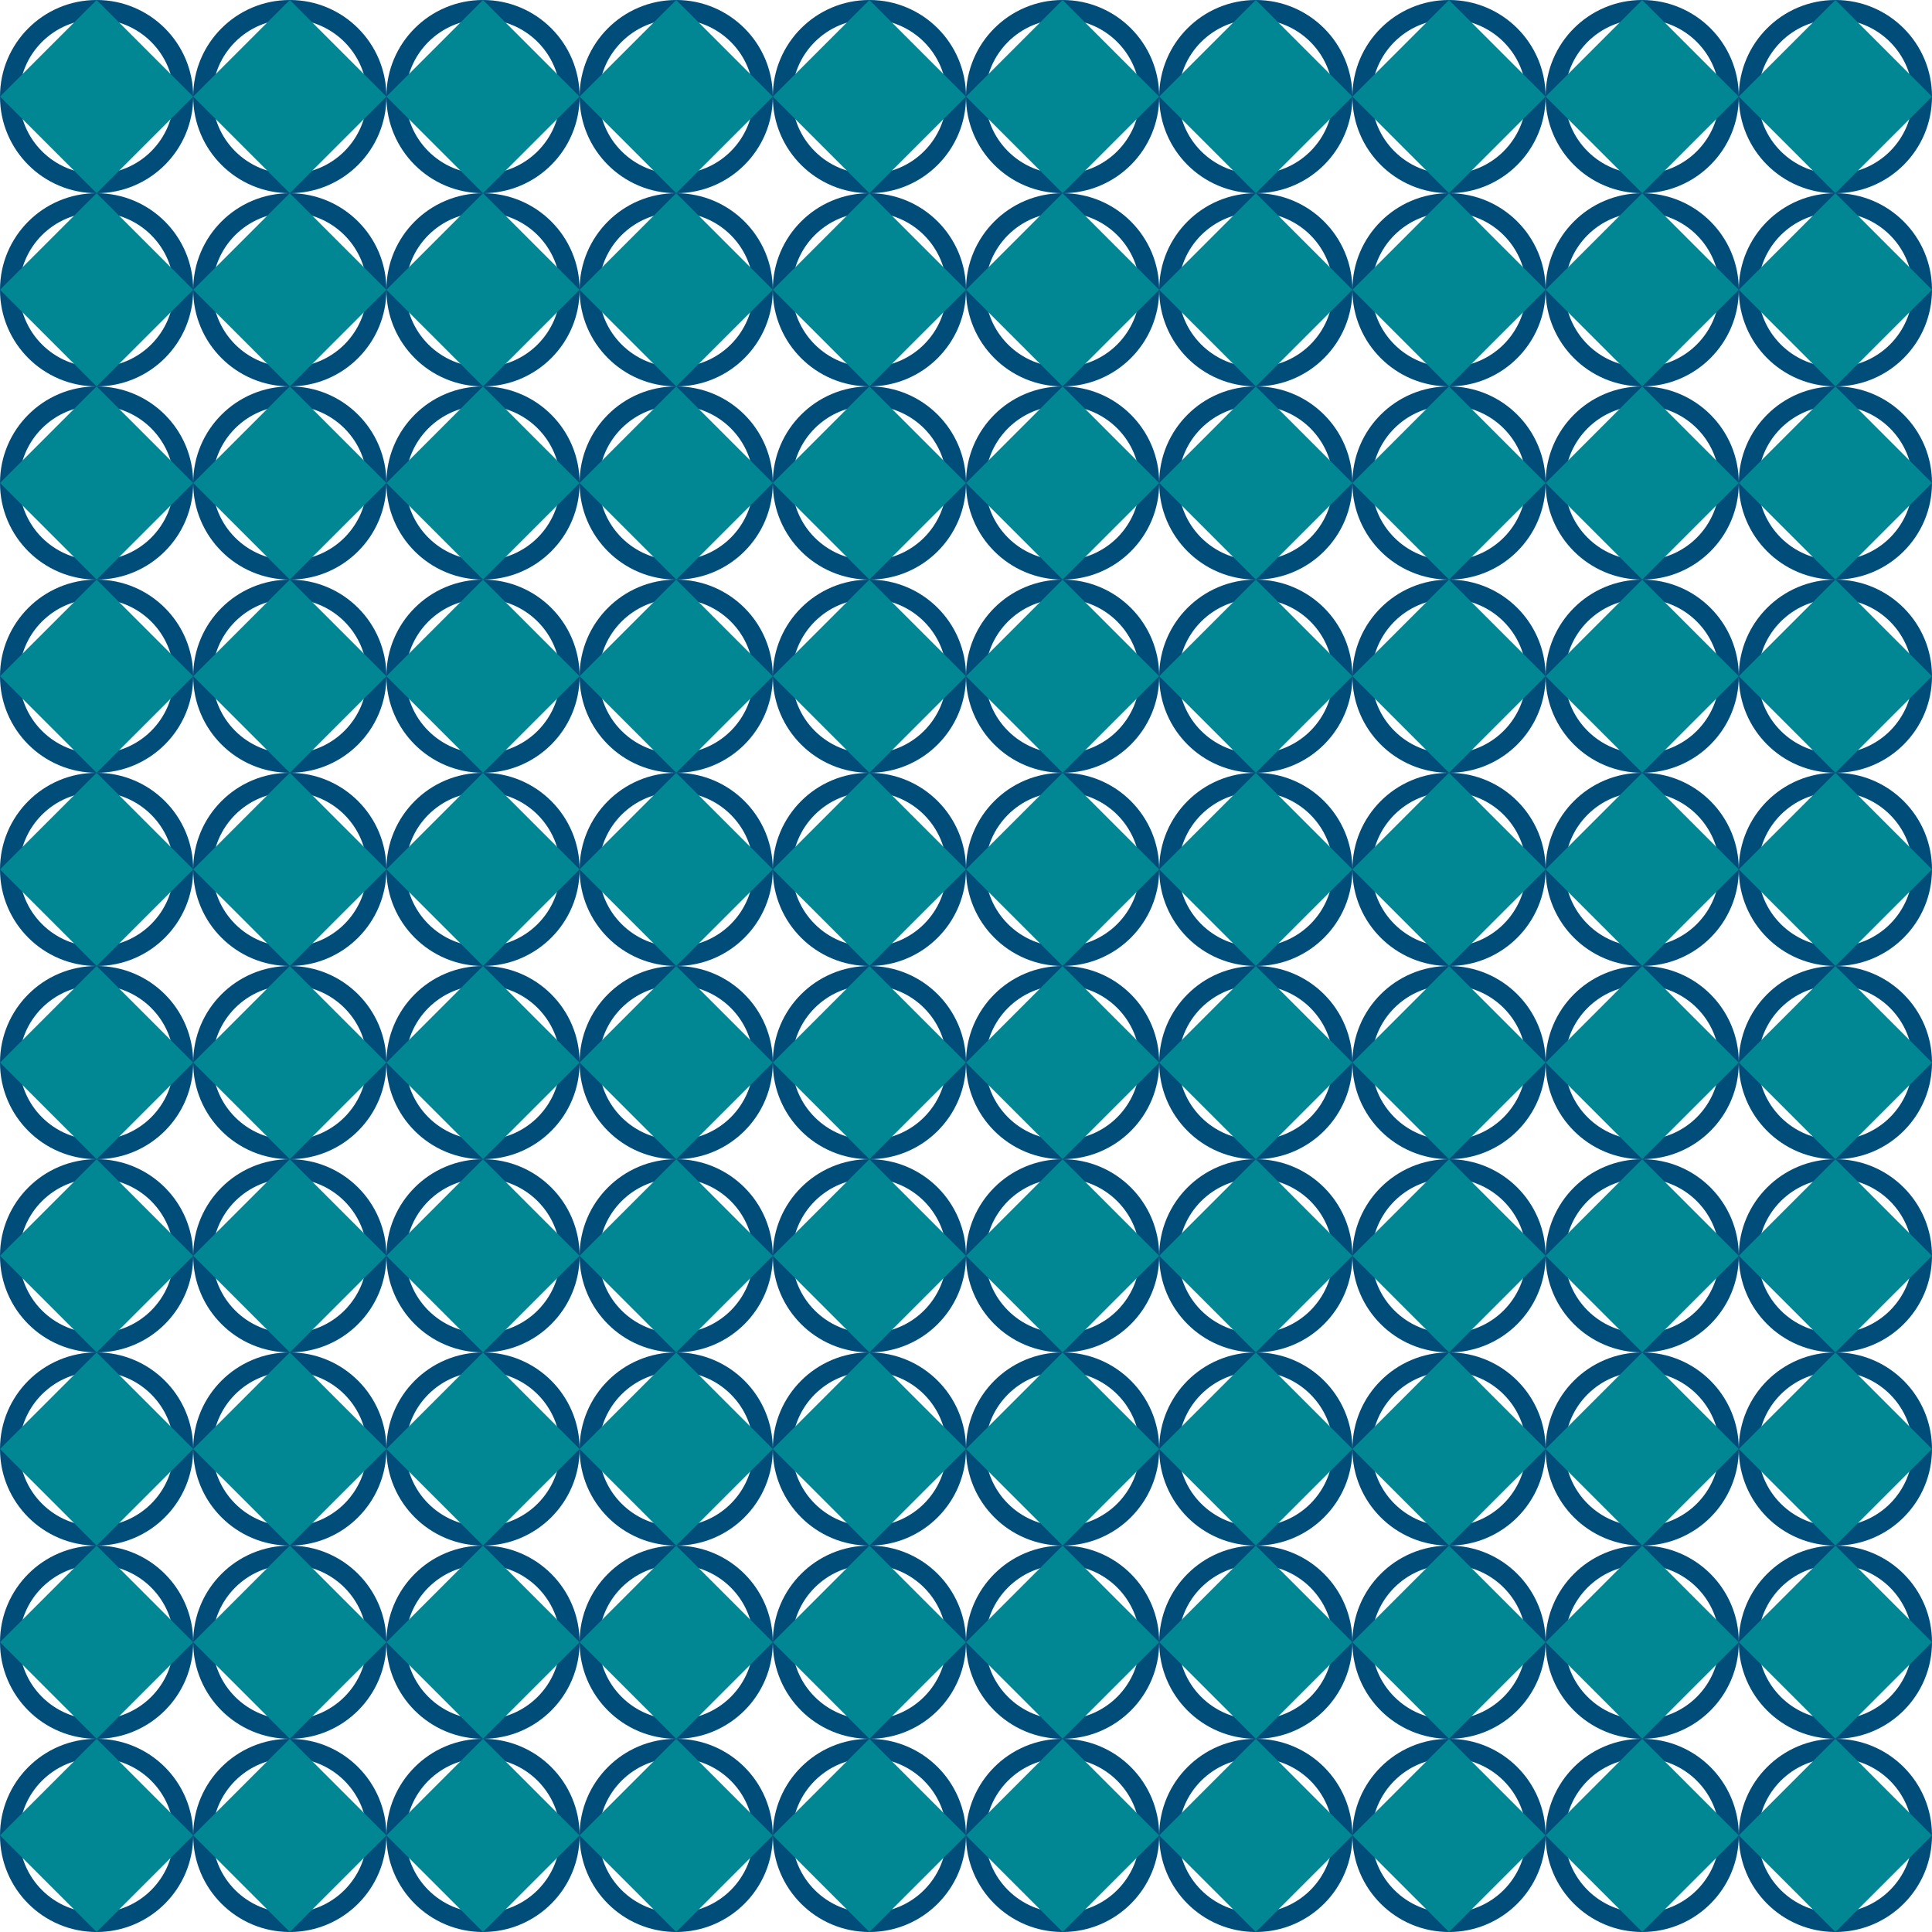
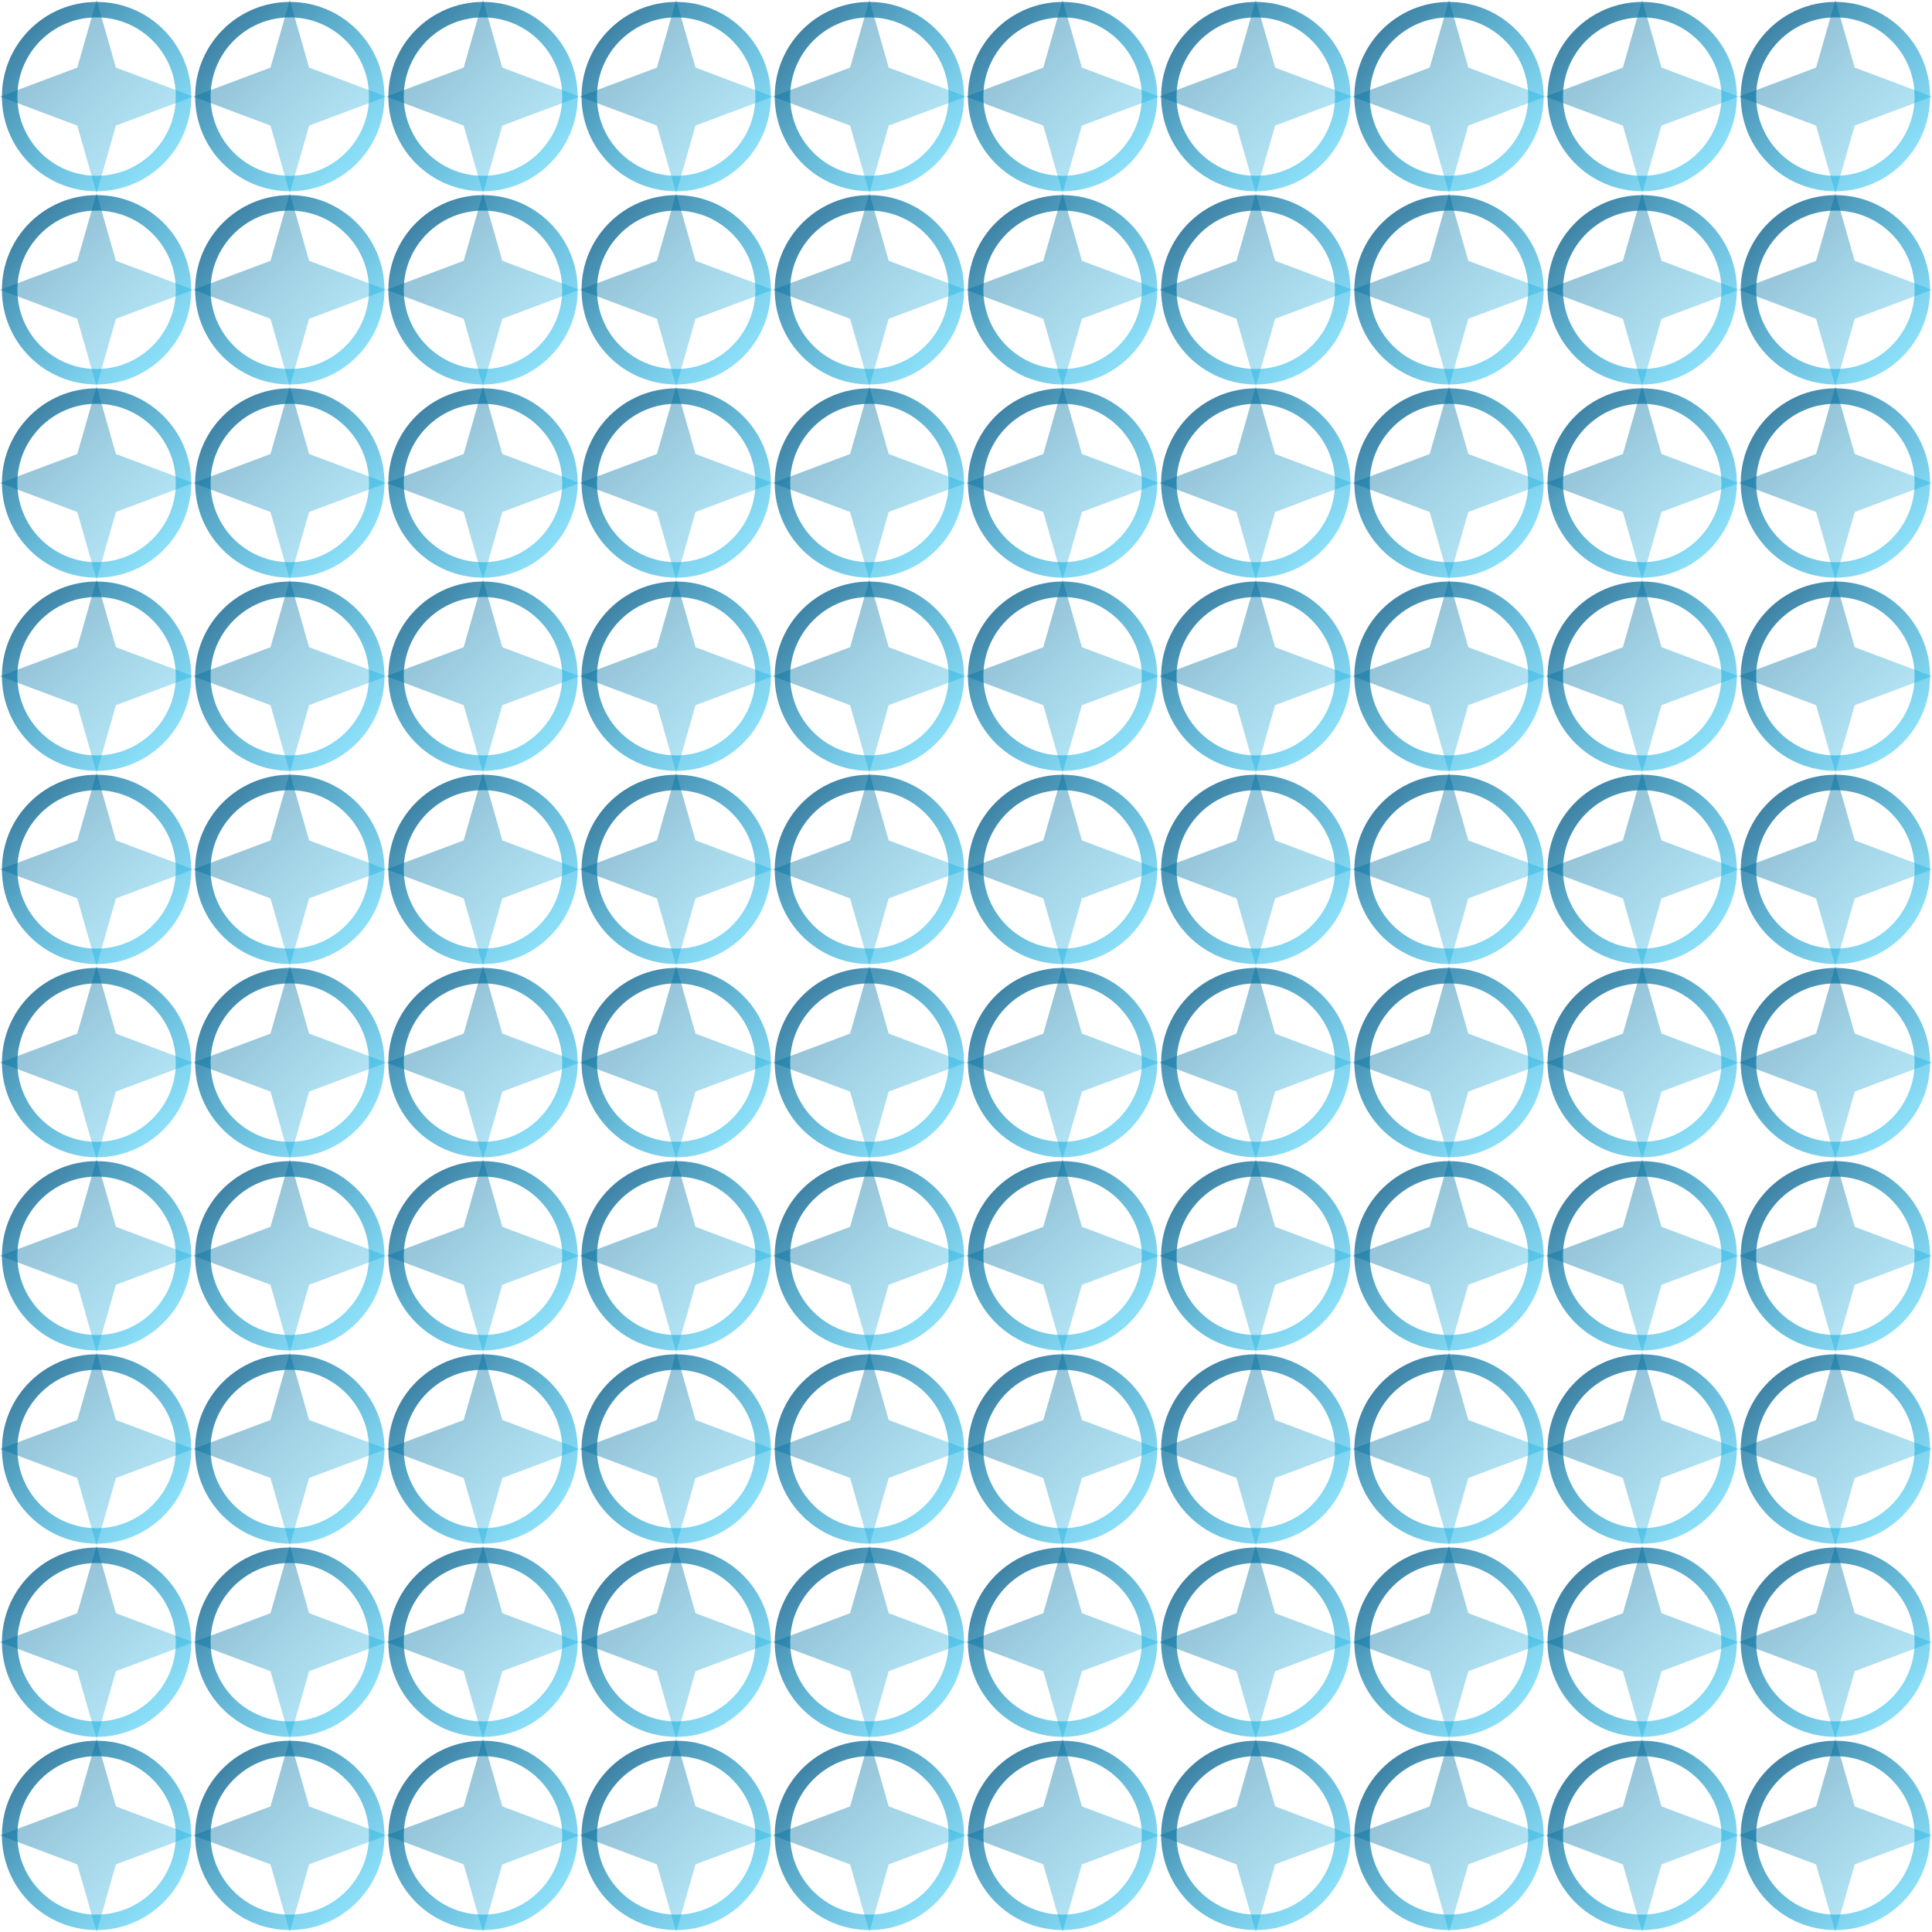
<svg xmlns="http://www.w3.org/2000/svg" width="800" height="800" viewBox="0 0 100 100" fill="none">
  <defs>
+     <linearGradient id="gradient-fill" x1="0%" y1="0%" x2="100%" y2="100%">
+       <stop offset="0%" stop-color="#004d7a" stop-opacity="0.8" />
+       <stop offset="100%" stop-color="#00c6ff" stop-opacity="0.4" />
+     </linearGradient>
    <pattern id="arabic-pattern" x="0" y="0" width="10" height="10" patternUnits="userSpaceOnUse">
-       <circle cx="5" cy="5" r="4.5" stroke="#004d7a" stroke-width="1" fill="none" />
-       <path d="M 5 0 L 10 5 L 5 10 L 0 5 Z" fill="#008793" />
+       <circle cx="5" cy="5" r="4.5" stroke="url(#gradient-fill)" stroke-width="0.8" fill="none" />
+       <path d="M 5 0 L 6 3.5 L 10 5 L 6 6.5 L 5 10 L 4 6.5 L 0 5 L 4 3.5 Z" fill="url(#gradient-fill)" opacity="0.6" />
    </pattern>
  </defs>
  <rect width="100" height="100" fill="url(#arabic-pattern)" />
</svg>
